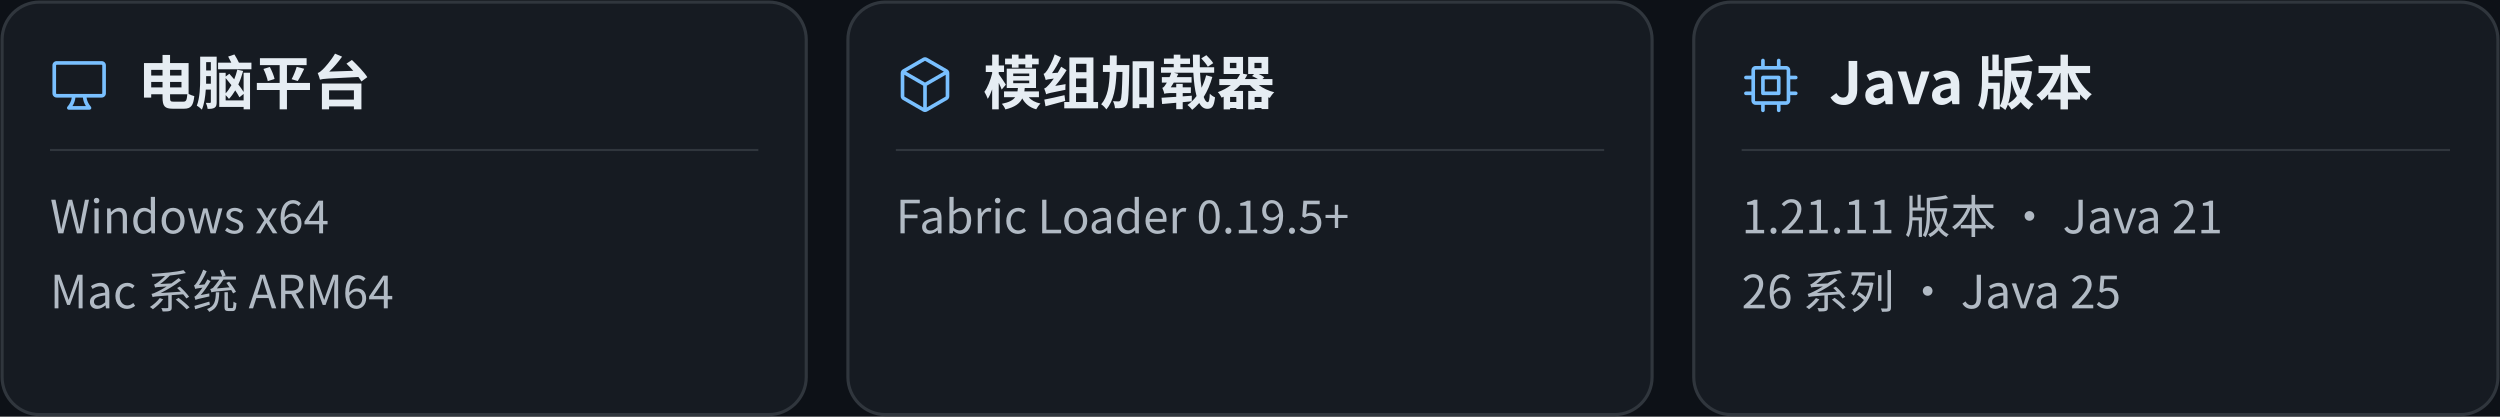
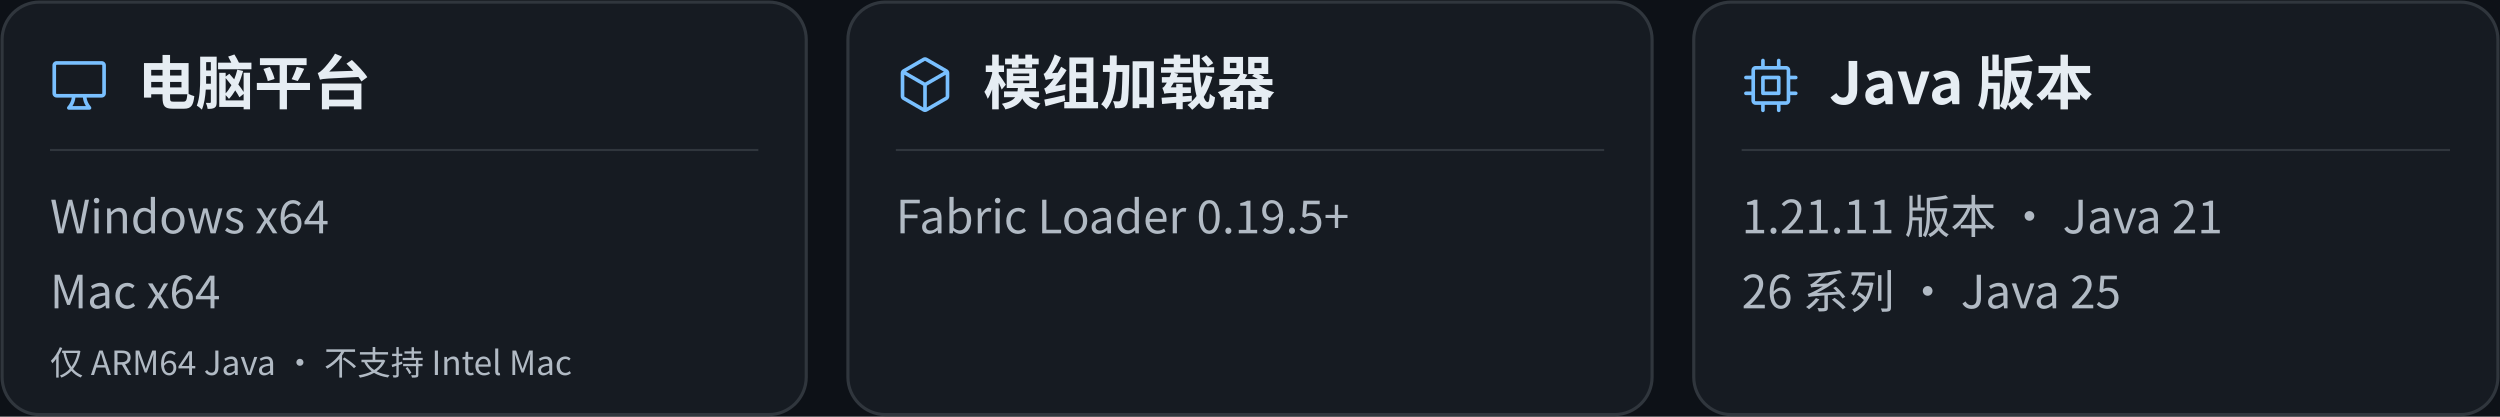
<svg xmlns="http://www.w3.org/2000/svg" width="1200" height="200" viewBox="0 0 1200 200" role="img" aria-labelledby="title desc">
  <rect width="1200" height="200" fill="#0d1117" />
  <g font-family="'Noto Sans CJK SC', 'Microsoft YaHei', 'PingFang SC', Arial, sans-serif">
    <g transform="translate(0 0)">
      <rect x="1" y="1" width="386" height="198" rx="18" fill="#161b22" stroke="#30363d" stroke-width="1.5" />
      <g transform="translate(24 27) scale(1.166667)" fill="#79c0ff">
        <path d="M8.954 17H2.75A1.75 1.75 0 0 1 1 15.25V3.75C1 2.784 1.784 2 2.75 2h18.5c.966 0 1.75.784 1.75 1.75v11.5A1.75 1.75 0 0 1 21.25 17h-6.204c.171 1.375.805 2.652 1.769 3.757A.752.752 0 0 1 16.25 22h-8.5a.75.75 0 0 1-.565-1.243c.964-1.105 1.598-2.382 1.769-3.757ZM21.5 3.75a.25.25 0 0 0-.25-.25H2.75a.25.25 0 0 0-.25.25v11.5c0 .138.112.25.25.25h18.5a.25.25 0 0 0 .25-.25ZM13.537 17h-3.074c-.126 1.266-.564 2.445-1.223 3.5h5.52c-.659-1.055-1.098-2.234-1.223-3.5Z" />
      </g>
      <text id="card-0-heading" x="66" y="50" font-size="28" font-weight="650" fill="#e6edf3">电脑平台</text>
      <path d="M24 72H364" stroke="#30363d" />
      <text id="card-0-line-0" x="24" y="112" font-size="22" font-weight="400" fill="#b1bac4">Windows x64</text>
-       <text id="card-0-line-1" x="24" y="148" font-size="22" font-weight="400" fill="#b1bac4">Mac 系统 ARM64</text>
+       <text id="card-0-line-1" x="24" y="148" font-size="22" font-weight="400" fill="#b1bac4">Mac x64</text>
+       <text x="24" y="180" font-size="16" fill="#b1bac4">仅 ARM64 Java · 不支持 Intel Mac</text>
    </g>
    <g transform="translate(406 0)">
      <rect x="1" y="1" width="386" height="198" rx="18" fill="#161b22" stroke="#30363d" stroke-width="1.5" />
      <g transform="translate(24 27) scale(1.166667)" fill="#79c0ff">
        <path d="M12.876.64V.639l8.25 4.763c.541.313.875.89.875 1.515v9.525a1.75 1.75 0 0 1-.875 1.516l-8.25 4.762a1.748 1.748 0 0 1-1.75 0l-8.25-4.763a1.75 1.75 0 0 1-.875-1.515V6.917c0-.625.334-1.202.875-1.515L11.126.64a1.748 1.748 0 0 1 1.75 0Zm-1 1.298L4.251 6.34l7.75 4.474 7.75-4.474-7.625-4.402a.248.248 0 0 0-.25 0Zm.875 19.123 7.625-4.402a.25.25 0 0 0 .125-.216V7.639l-7.75 4.474ZM3.501 7.64v8.803c0 .09.048.172.125.216l7.625 4.402v-8.947Z" />
      </g>
      <text id="card-1-heading" x="66" y="50" font-size="28" font-weight="650" fill="#e6edf3">模组加载器</text>
      <path d="M24 72H364" stroke="#30363d" />
      <text id="card-1-line-0" x="24" y="112" font-size="22" font-weight="400" fill="#b1bac4">Fabric Loader 0.19.5+</text>
    </g>
    <g transform="translate(812 0)">
      <rect x="1" y="1" width="386" height="198" rx="18" fill="#161b22" stroke="#30363d" stroke-width="1.5" />
      <g transform="translate(24 27) scale(1.166667)" fill="#79c0ff">
        <path d="M8.75 8h6.5a.75.75 0 0 1 .75.75v6.5a.75.75 0 0 1-.75.75h-6.5a.75.75 0 0 1-.75-.75v-6.5A.75.75 0 0 1 8.75 8Zm.75 6.5h5v-5h-5Z" />
        <path d="M15.25 1a.75.75 0 0 1 .75.75V4h2.25c.966 0 1.75.784 1.75 1.75V8h2.25a.75.75 0 0 1 0 1.5H20v5h2.25a.75.75 0 0 1 0 1.5H20v2.25A1.75 1.75 0 0 1 18.25 20H16v2.25a.75.75 0 0 1-1.5 0V20h-5v2.25a.75.75 0 0 1-1.5 0V20H5.75A1.75 1.75 0 0 1 4 18.25V16H1.75a.75.75 0 0 1 0-1.5H4v-5H1.75a.75.75 0 0 1 0-1.5H4V5.75C4 4.784 4.784 4 5.75 4H8V1.75a.75.75 0 0 1 1.5 0V4h5V1.75a.75.75 0 0 1 .75-.75Zm3 17.5a.25.25 0 0 0 .25-.25V5.75a.25.25 0 0 0-.25-.25H5.75a.25.25 0 0 0-.25.25v12.5c0 .138.112.25.25.25Z" />
      </g>
      <text id="card-2-heading" x="66" y="50" font-size="28" font-weight="650" fill="#e6edf3">Java 版本</text>
      <path d="M24 72H364" stroke="#30363d" />
      <text id="card-2-line-0" x="24" y="112" font-size="22" font-weight="400" fill="#b1bac4">1.21.11 版本 · Java 21</text>
      <text id="card-2-line-1" x="24" y="148" font-size="22" font-weight="400" fill="#b1bac4">26 系列 · Java 25</text>
    </g>
  </g>
</svg>
